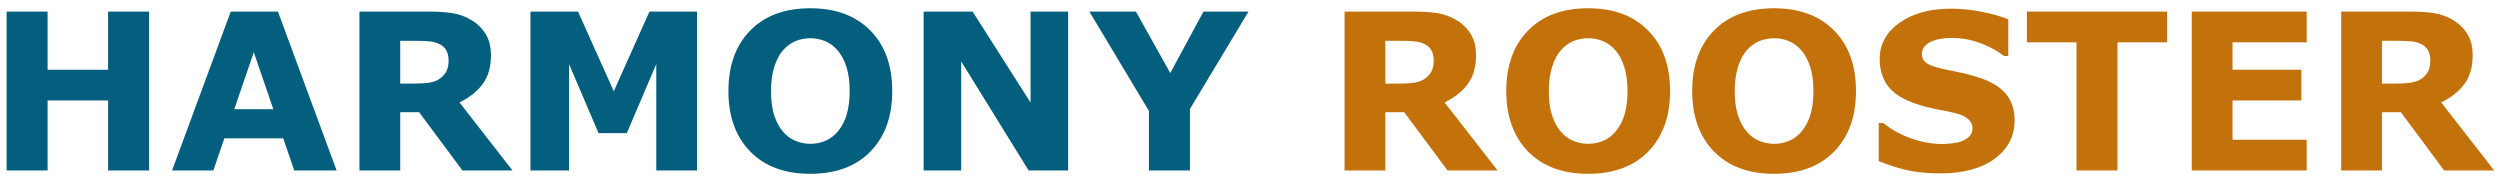
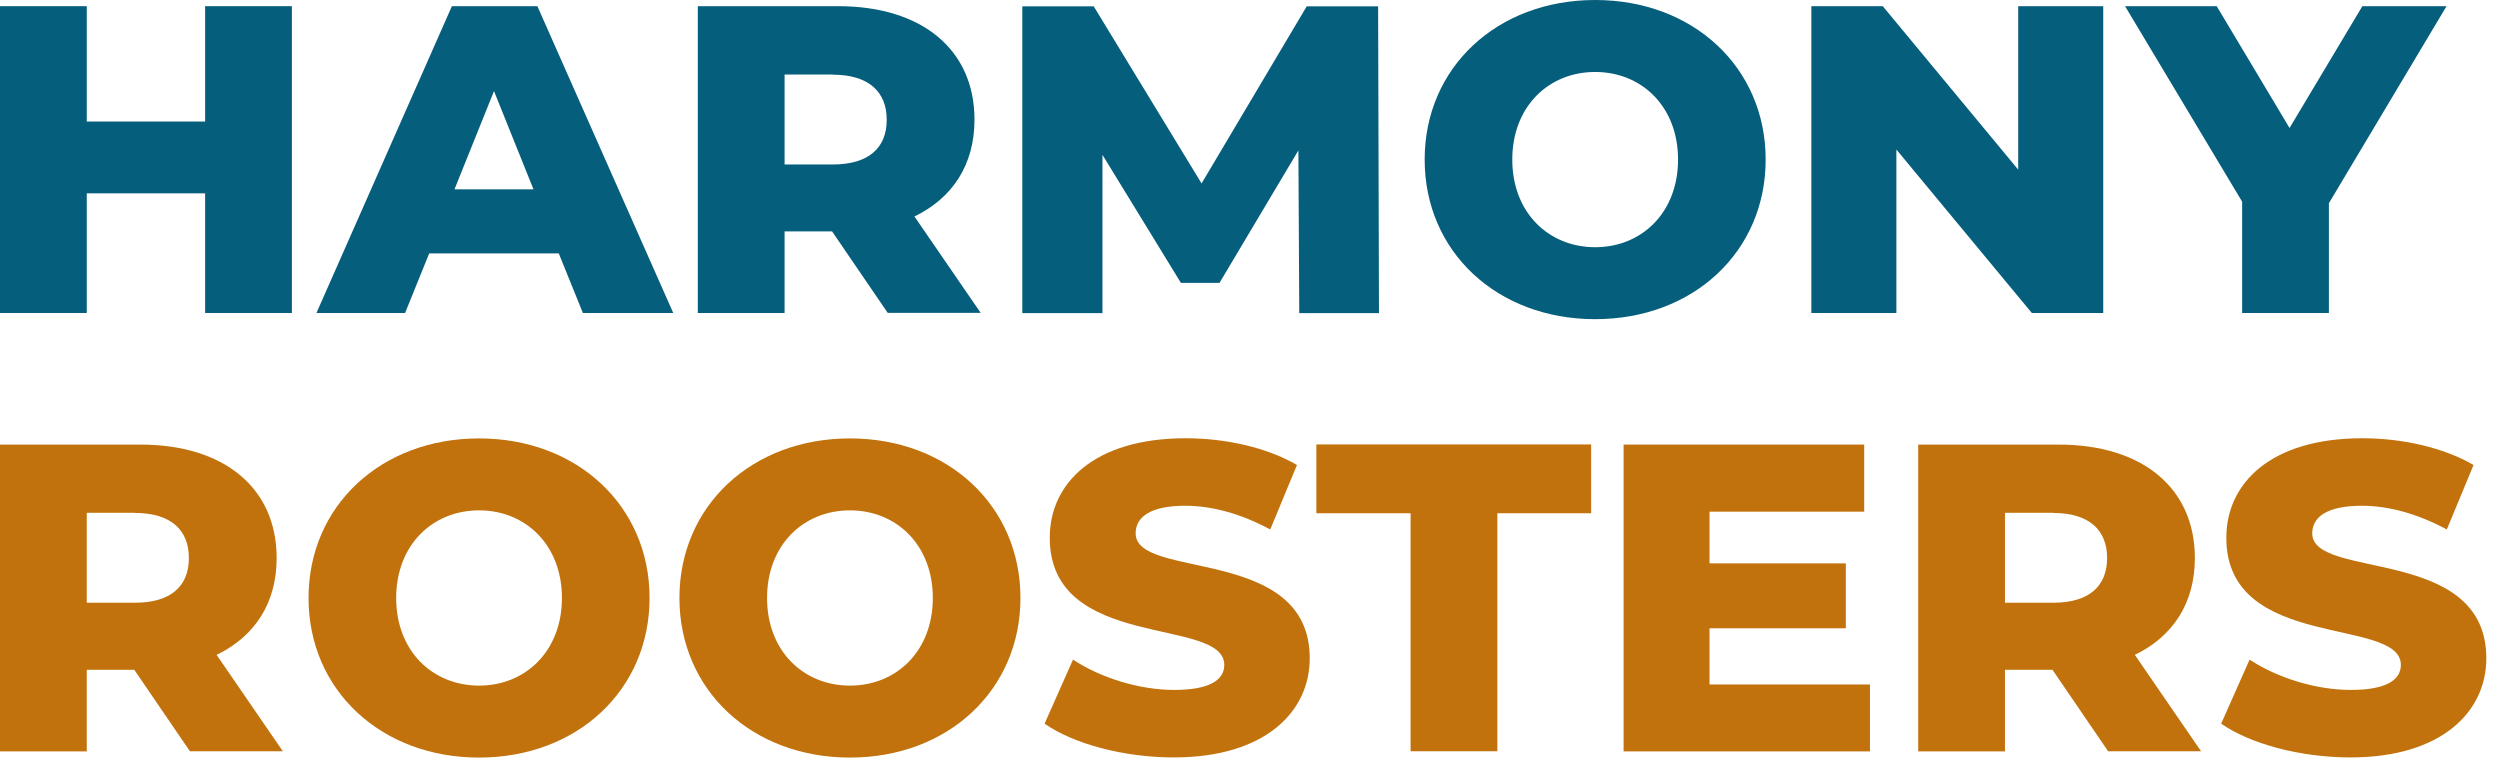
- <svg xmlns="http://www.w3.org/2000/svg" viewBox="0 0 183 13">
-   <path d="M10.914 12.48H7.914V7.355H3.484V12.48H0.484V0.847H3.484V5.105H7.914V0.847H10.914V12.48ZM24.641 12.48H21.539L20.734 10.128H16.422L15.617 12.48H12.594L16.891 0.847H20.344L24.641 12.48ZM20.008 7.995L18.578 3.823L17.148 7.995H20.008ZM32.836 4.409C32.836 4.118 32.776 3.868 32.656 3.659C32.536 3.451 32.331 3.287 32.039 3.167C31.836 3.084 31.599 3.034 31.328 3.019C31.057 2.998 30.742 2.988 30.383 2.988H29.297V6.12H30.219C30.698 6.12 31.099 6.097 31.422 6.05C31.745 6.003 32.016 5.896 32.234 5.73C32.443 5.568 32.594 5.391 32.688 5.198C32.786 5.001 32.836 4.738 32.836 4.409ZM37.516 12.48H33.852L30.68 8.214H29.297V12.48H26.312V0.847H31.344C32.031 0.847 32.622 0.886 33.117 0.964C33.612 1.042 34.075 1.212 34.508 1.472C34.945 1.732 35.292 2.071 35.547 2.488C35.807 2.899 35.938 3.417 35.938 4.042C35.938 4.902 35.737 5.602 35.336 6.144C34.94 6.685 34.372 7.136 33.633 7.495L37.516 12.48ZM51.023 12.48H48.039V4.691L45.883 9.745H43.812L41.656 4.691V12.48H38.828V0.847H42.312L44.93 6.683L47.539 0.847H51.023V12.48ZM65.312 6.667C65.312 8.521 64.781 9.995 63.719 11.089C62.656 12.178 61.188 12.722 59.312 12.722C57.443 12.722 55.977 12.178 54.914 11.089C53.852 9.995 53.32 8.521 53.32 6.667C53.32 4.797 53.852 3.321 54.914 2.238C55.977 1.149 57.443 0.605 59.312 0.605C61.177 0.605 62.643 1.149 63.711 2.238C64.779 3.321 65.312 4.797 65.312 6.667ZM61.336 9.613C61.628 9.258 61.844 8.842 61.984 8.363C62.125 7.878 62.195 7.31 62.195 6.659C62.195 5.962 62.115 5.368 61.953 4.878C61.792 4.389 61.581 3.993 61.32 3.691C61.055 3.378 60.747 3.152 60.398 3.011C60.055 2.87 59.695 2.8 59.32 2.8C58.94 2.8 58.581 2.868 58.242 3.003C57.909 3.139 57.602 3.363 57.32 3.675C57.06 3.967 56.846 4.37 56.68 4.886C56.518 5.396 56.438 5.99 56.438 6.667C56.438 7.36 56.516 7.951 56.672 8.441C56.833 8.925 57.044 9.321 57.305 9.628C57.565 9.935 57.87 10.162 58.219 10.308C58.568 10.454 58.935 10.527 59.32 10.527C59.706 10.527 60.073 10.454 60.422 10.308C60.771 10.157 61.075 9.925 61.336 9.613ZM78.188 12.48H75.297L70.359 4.495V12.48H67.609V0.847H71.195L75.438 7.511V0.847H78.188V12.48ZM91.391 0.847L87.102 7.98V12.48H84.102V8.12L79.742 0.847H83.148L85.664 5.347L88.094 0.847H91.391Z" fill="#045F7E" />
-   <path d="M104.945 4.409C104.945 4.118 104.885 3.868 104.766 3.659C104.646 3.451 104.44 3.287 104.148 3.167C103.945 3.084 103.708 3.034 103.438 3.019C103.167 2.998 102.852 2.988 102.492 2.988H101.406V6.12H102.328C102.807 6.12 103.208 6.097 103.531 6.05C103.854 6.003 104.125 5.896 104.344 5.73C104.552 5.568 104.703 5.391 104.797 5.198C104.896 5.001 104.945 4.738 104.945 4.409ZM109.625 12.48H105.961L102.789 8.214H101.406V12.48H98.422V0.847H103.453C104.141 0.847 104.732 0.886 105.227 0.964C105.721 1.042 106.185 1.212 106.617 1.472C107.055 1.732 107.401 2.071 107.656 2.488C107.917 2.899 108.047 3.417 108.047 4.042C108.047 4.902 107.846 5.602 107.445 6.144C107.049 6.685 106.482 7.136 105.742 7.495L109.625 12.48ZM122.25 6.667C122.25 8.521 121.719 9.995 120.656 11.089C119.594 12.178 118.125 12.722 116.25 12.722C114.38 12.722 112.914 12.178 111.852 11.089C110.789 9.995 110.258 8.521 110.258 6.667C110.258 4.797 110.789 3.321 111.852 2.238C112.914 1.149 114.38 0.605 116.25 0.605C118.115 0.605 119.581 1.149 120.648 2.238C121.716 3.321 122.25 4.797 122.25 6.667ZM118.273 9.613C118.565 9.258 118.781 8.842 118.922 8.363C119.062 7.878 119.133 7.31 119.133 6.659C119.133 5.962 119.052 5.368 118.891 4.878C118.729 4.389 118.518 3.993 118.258 3.691C117.992 3.378 117.685 3.152 117.336 3.011C116.992 2.87 116.633 2.8 116.258 2.8C115.878 2.8 115.518 2.868 115.18 3.003C114.846 3.139 114.539 3.363 114.258 3.675C113.997 3.967 113.784 4.37 113.617 4.886C113.456 5.396 113.375 5.99 113.375 6.667C113.375 7.36 113.453 7.951 113.609 8.441C113.771 8.925 113.982 9.321 114.242 9.628C114.503 9.935 114.807 10.162 115.156 10.308C115.505 10.454 115.872 10.527 116.258 10.527C116.643 10.527 117.01 10.454 117.359 10.308C117.708 10.157 118.013 9.925 118.273 9.613ZM135.859 6.667C135.859 8.521 135.328 9.995 134.266 11.089C133.203 12.178 131.734 12.722 129.859 12.722C127.99 12.722 126.523 12.178 125.461 11.089C124.398 9.995 123.867 8.521 123.867 6.667C123.867 4.797 124.398 3.321 125.461 2.238C126.523 1.149 127.99 0.605 129.859 0.605C131.724 0.605 133.19 1.149 134.258 2.238C135.326 3.321 135.859 4.797 135.859 6.667ZM131.883 9.613C132.174 9.258 132.391 8.842 132.531 8.363C132.672 7.878 132.742 7.31 132.742 6.659C132.742 5.962 132.661 5.368 132.5 4.878C132.339 4.389 132.128 3.993 131.867 3.691C131.602 3.378 131.294 3.152 130.945 3.011C130.602 2.87 130.242 2.8 129.867 2.8C129.487 2.8 129.128 2.868 128.789 3.003C128.456 3.139 128.148 3.363 127.867 3.675C127.607 3.967 127.393 4.37 127.227 4.886C127.065 5.396 126.984 5.99 126.984 6.667C126.984 7.36 127.062 7.951 127.219 8.441C127.38 8.925 127.591 9.321 127.852 9.628C128.112 9.935 128.417 10.162 128.766 10.308C129.115 10.454 129.482 10.527 129.867 10.527C130.253 10.527 130.62 10.454 130.969 10.308C131.318 10.157 131.622 9.925 131.883 9.613ZM147.469 8.823C147.469 9.969 146.982 10.902 146.008 11.62C145.039 12.334 143.721 12.691 142.055 12.691C141.091 12.691 140.25 12.607 139.531 12.441C138.818 12.269 138.148 12.053 137.523 11.792V9.003H137.852C138.471 9.498 139.164 9.878 139.93 10.144C140.701 10.409 141.44 10.542 142.148 10.542C142.331 10.542 142.57 10.527 142.867 10.495C143.164 10.464 143.406 10.412 143.594 10.339C143.823 10.245 144.01 10.128 144.156 9.988C144.307 9.847 144.383 9.639 144.383 9.363C144.383 9.107 144.273 8.889 144.055 8.706C143.841 8.519 143.526 8.376 143.109 8.277C142.672 8.172 142.208 8.076 141.719 7.988C141.234 7.894 140.779 7.777 140.352 7.636C139.372 7.318 138.667 6.889 138.234 6.347C137.807 5.8 137.594 5.123 137.594 4.316C137.594 3.232 138.078 2.35 139.047 1.667C140.021 0.98 141.271 0.636 142.797 0.636C143.562 0.636 144.318 0.712 145.062 0.863C145.812 1.008 146.461 1.193 147.008 1.417V4.097H146.688C146.219 3.722 145.643 3.409 144.961 3.159C144.284 2.904 143.591 2.777 142.883 2.777C142.633 2.777 142.383 2.795 142.133 2.831C141.888 2.863 141.651 2.925 141.422 3.019C141.219 3.097 141.044 3.217 140.898 3.378C140.753 3.534 140.68 3.714 140.68 3.917C140.68 4.225 140.797 4.462 141.031 4.628C141.266 4.79 141.708 4.938 142.359 5.073C142.786 5.162 143.195 5.248 143.586 5.331C143.982 5.415 144.406 5.529 144.859 5.675C145.75 5.967 146.406 6.365 146.828 6.87C147.255 7.37 147.469 8.021 147.469 8.823ZM158.633 3.097H155V12.48H152V3.097H148.367V0.847H158.633V3.097ZM168.852 12.48H160.438V0.847H168.852V3.097H163.422V5.105H168.461V7.355H163.422V10.23H168.852V12.48ZM177.898 4.409C177.898 4.118 177.839 3.868 177.719 3.659C177.599 3.451 177.393 3.287 177.102 3.167C176.898 3.084 176.661 3.034 176.391 3.019C176.12 2.998 175.805 2.988 175.445 2.988H174.359V6.12H175.281C175.76 6.12 176.161 6.097 176.484 6.05C176.807 6.003 177.078 5.896 177.297 5.73C177.505 5.568 177.656 5.391 177.75 5.198C177.849 5.001 177.898 4.738 177.898 4.409ZM182.578 12.48H178.914L175.742 8.214H174.359V12.48H171.375V0.847H176.406C177.094 0.847 177.685 0.886 178.18 0.964C178.674 1.042 179.138 1.212 179.57 1.472C180.008 1.732 180.354 2.071 180.609 2.488C180.87 2.899 181 3.417 181 4.042C181 4.902 180.799 5.602 180.398 6.144C180.003 6.685 179.435 7.136 178.695 7.495L182.578 12.48Z" fill="#C3720B" />
+ <svg xmlns="http://www.w3.org/2000/svg" width="132" height="40" viewBox="0 0 132 40" fill="none">
+   <path d="M15.412 0.326V16.526H10.831V10.209H4.581V16.526H0V0.326H4.581V6.417H10.831V0.326H15.412Z" fill="#055E7C" />
+   <path d="M29.511 13.379H22.662L21.388 16.526H16.708L23.86 0.326H28.373L35.548 16.526H30.777L29.503 13.379H29.511ZM28.168 9.996L26.083 4.809L23.997 9.996H28.161H28.168Z" fill="#055E7C" />
+   <path d="M43.929 12.219H41.426V16.526H36.845V0.326H44.255C48.677 0.326 51.453 2.617 51.453 6.318C51.453 8.699 50.292 10.459 48.282 11.43L51.779 16.519H46.871L43.929 12.211V12.219ZM43.974 3.936H41.426V8.684H43.974C45.87 8.684 46.819 7.804 46.819 6.326C46.819 4.847 45.87 3.944 43.974 3.944V3.936Z" fill="#055E7C" />
+   <path d="M68.601 16.526L68.555 7.941L64.391 14.934H62.351L58.21 8.176V16.534H53.978V0.334H57.748L63.443 9.685L68.995 0.334H72.765L72.81 16.534H68.601V16.526Z" fill="#055E7C" />
+   <path d="M75.222 8.426C75.222 3.565 79.044 0 84.225 0C89.405 0 93.227 3.565 93.227 8.426C93.227 13.288 89.405 16.852 84.225 16.852C79.044 16.852 75.222 13.288 75.222 8.426ZM88.601 8.426C88.601 5.628 86.682 3.8 84.225 3.8C81.767 3.8 79.848 5.628 79.848 8.426C79.848 11.225 81.767 13.053 84.225 13.053C86.682 13.053 88.601 11.225 88.601 8.426Z" fill="#055E7C" />
+   <path d="M111.051 0.326V16.526H107.281L100.129 7.896V16.526H95.639V0.326H99.409L106.561 8.957V0.326H111.051Z" fill="#055E7C" />
+   <path d="M122.966 10.717V16.526H118.385V10.649L112.203 0.326H117.042L120.888 6.758L124.733 0.326H129.177L122.973 10.717H122.966Z" fill="#055E7C" />
+   <path d="M7.084 35.366H4.581V39.674H0V23.474H7.41C11.832 23.474 14.607 25.764 14.607 29.465C14.607 31.847 13.447 33.606 11.437 34.577L14.934 39.666H10.027L7.084 35.358V35.366ZM7.129 27.076H4.581V31.824H7.129C9.025 31.824 9.973 30.944 9.973 29.465C9.973 27.986 9.025 27.084 7.129 27.084V27.076Z" fill="#C1720C" />
+   <path d="M16.291 31.574C16.291 26.712 20.114 23.148 25.294 23.148C30.474 23.148 34.297 26.712 34.297 31.574C34.297 36.435 30.474 40 25.294 40C20.114 40 16.291 36.435 16.291 31.574ZM29.67 31.574C29.67 28.775 27.751 26.947 25.294 26.947C22.837 26.947 20.918 28.775 20.918 31.574C20.918 34.372 22.837 36.2 25.294 36.2C27.751 36.2 29.67 34.372 29.67 31.574Z" fill="#C1720C" />
+   <path d="M35.874 31.574C35.874 26.712 39.697 23.148 44.877 23.148C50.057 23.148 53.88 26.712 53.88 31.574C53.88 36.435 50.057 40 44.877 40C39.697 40 35.874 36.435 35.874 31.574ZM49.253 31.574C49.253 28.775 47.334 26.947 44.877 26.947C42.419 26.947 40.501 28.775 40.501 31.574C40.501 34.372 42.419 36.2 44.877 36.2C47.334 36.2 49.253 34.372 49.253 31.574Z" fill="#C1720C" />
+   <path d="M55.154 38.21L56.655 34.827C58.089 35.776 60.129 36.428 62.002 36.428C63.876 36.428 64.642 35.897 64.642 35.108C64.642 32.537 55.427 34.41 55.427 28.396C55.427 25.506 57.785 23.14 62.602 23.14C64.71 23.14 66.887 23.625 68.48 24.551L67.069 27.956C65.522 27.122 63.989 26.704 62.579 26.704C60.66 26.704 59.962 27.349 59.962 28.161C59.962 30.641 69.154 28.783 69.154 34.759C69.154 37.581 66.796 39.992 61.98 39.992C59.318 39.992 56.678 39.272 55.154 38.21Z" fill="#C1720C" />
+   <path d="M74.479 27.099H69.503V23.466H84.012V27.099H79.06V39.666H74.479V27.099Z" fill="#C1720C" />
+   <path d="M98.734 36.132V39.674H85.726V23.474H98.43V27.016H90.262V29.746H97.459V33.174H90.262V36.14H98.734V36.132Z" fill="#C1720C" />
+   <path d="M108.366 35.366H105.863V39.674H101.282V23.474H108.692C113.114 23.474 115.889 25.764 115.889 29.465C115.889 31.847 114.729 33.606 112.719 34.577L116.216 39.666H111.308L108.366 35.358V35.366ZM108.411 27.076H105.863V31.824H108.411C110.307 31.824 111.255 30.944 111.255 29.465C111.255 27.986 110.307 27.084 108.411 27.084V27.076Z" fill="#C1720C" />
+   <path d="M117.277 38.21L118.779 34.827C120.212 35.776 122.253 36.428 124.126 36.428C125.999 36.428 126.765 35.897 126.765 35.108C126.765 32.537 117.55 34.41 117.55 28.396C117.55 25.506 119.909 23.14 124.725 23.14C126.834 23.14 129.01 23.625 130.603 24.551L129.192 27.956C127.645 27.122 126.113 26.704 124.702 26.704C122.784 26.704 122.086 27.349 122.086 28.161C122.086 30.641 131.278 28.783 131.278 34.759C131.278 37.581 128.919 39.992 124.103 39.992C121.441 39.992 118.802 39.272 117.277 38.21Z" fill="#C1720C" />
</svg>
